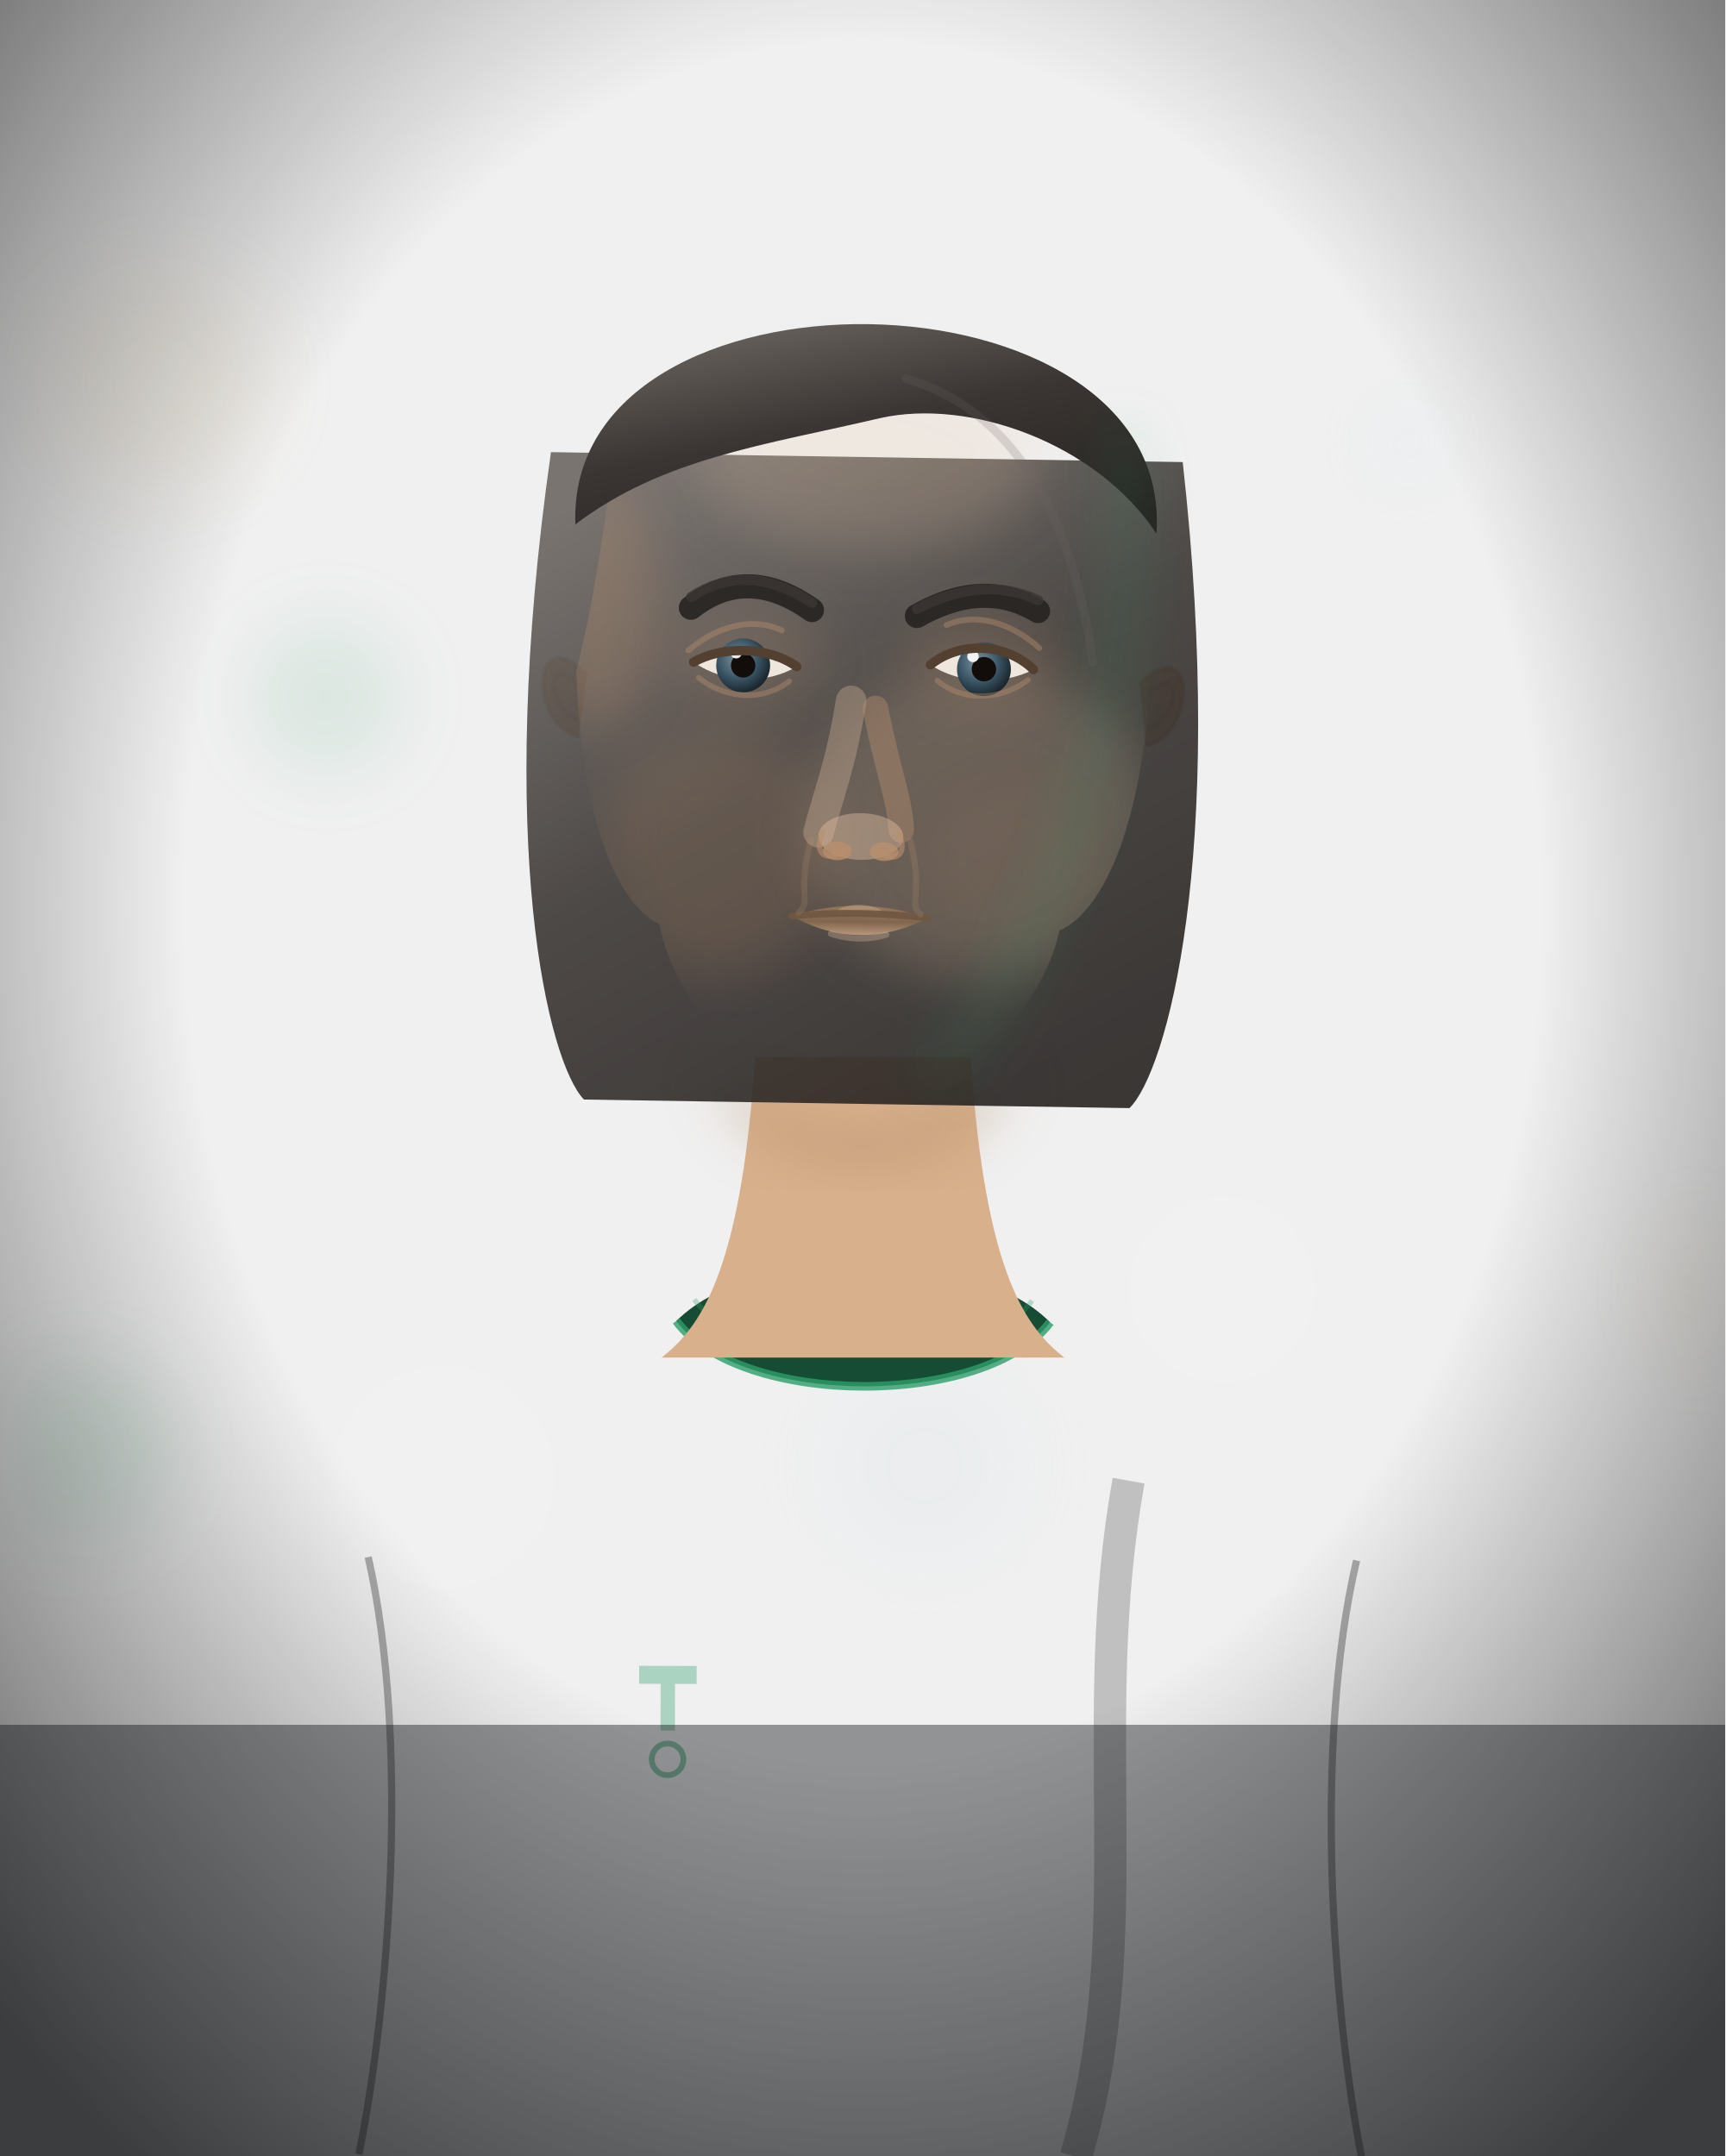
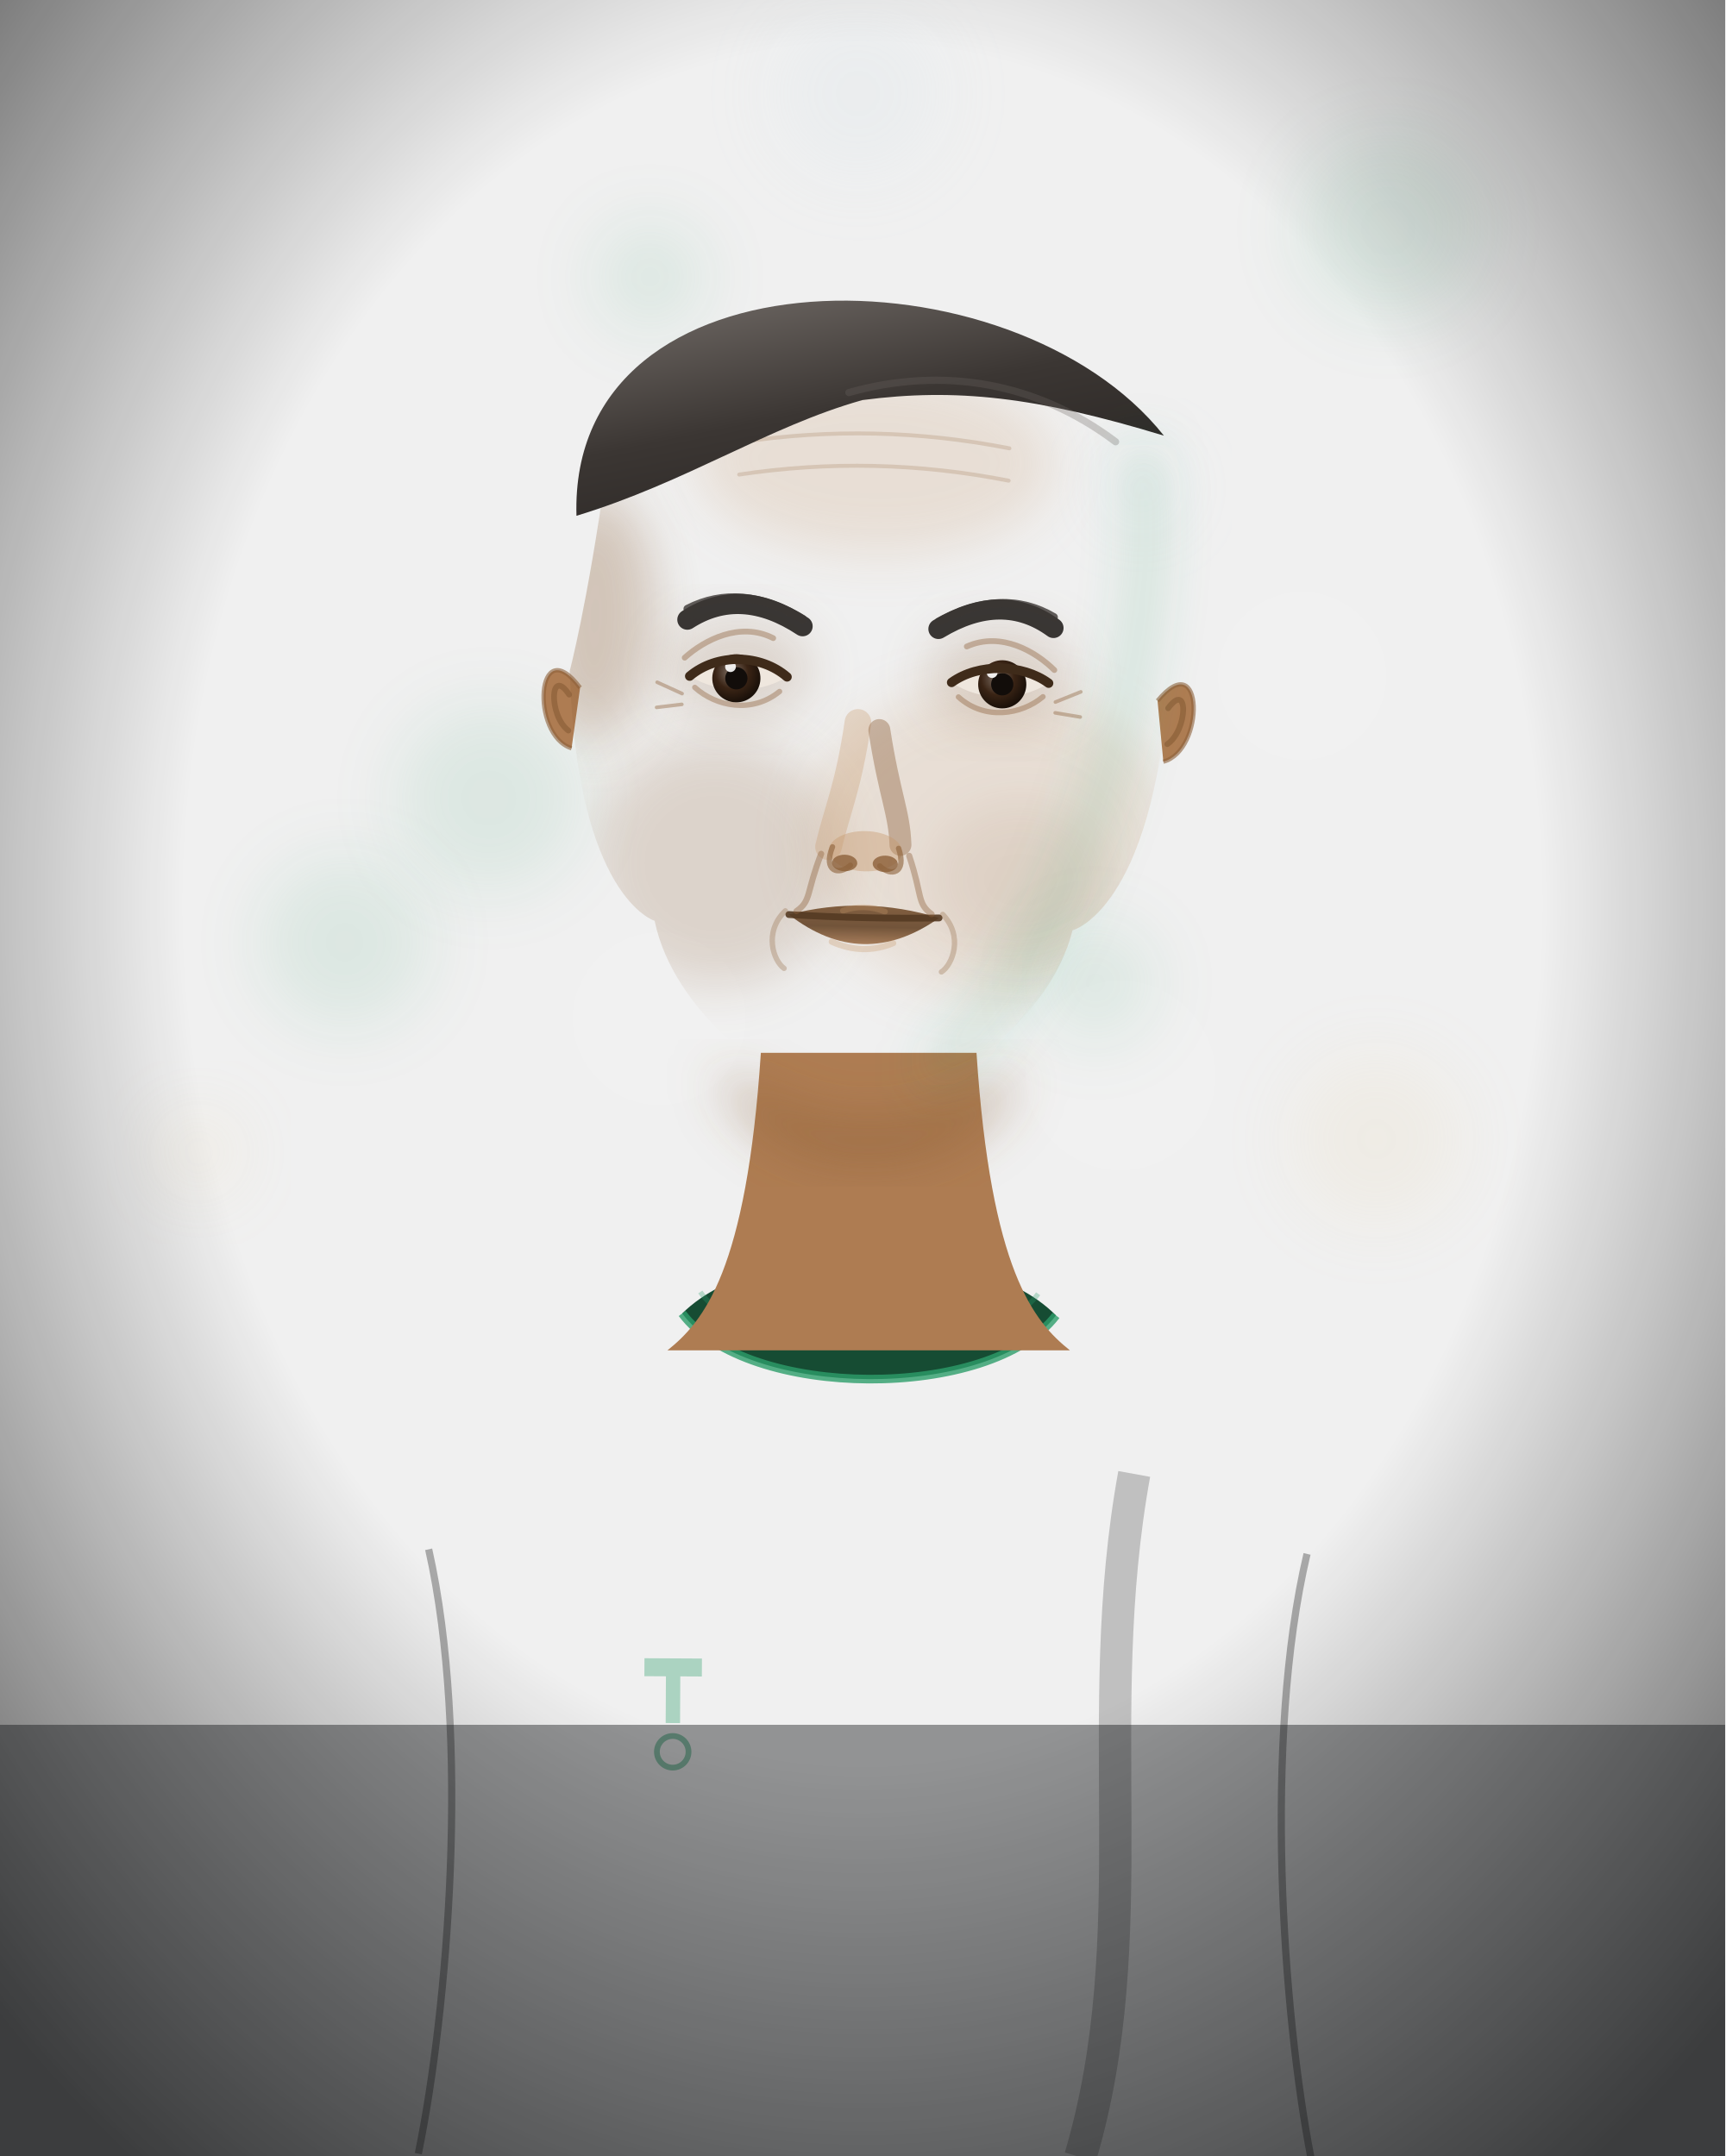
<svg xmlns="http://www.w3.org/2000/svg" viewBox="0 0 480 600" width="480" height="600" role="img" aria-label="Usama Mir portrait">
  <defs>
    <radialGradient id="pf70c3be266-bg" cx="50%" cy="34%" r="78%">
      <stop offset="0%" stop-color="#1e6847" />
      <stop offset="46%" stop-color="#101B24" />
      <stop offset="100%" stop-color="#05090C" />
    </radialGradient>
    <radialGradient id="pf70c3be266-glow" cx="50%" cy="50%" r="50%">
      <stop offset="0%" stop-color="#2E9E6B" stop-opacity="0.3" />
      <stop offset="60%" stop-color="#2E9E6B" stop-opacity="0.1" />
      <stop offset="100%" stop-color="#2E9E6B" stop-opacity="0" />
    </radialGradient>
    <radialGradient id="pf70c3be266-face" cx="66%" cy="26%" r="78%">
-       <stop offset="0%" stop-color="#E9C6A7" />
-       <stop offset="42%" stop-color="#D8B08C" />
-       <stop offset="100%" stop-color="#B98F6D" />
+       <stop offset="0%" stop-color="#C69668" />
+       <stop offset="42%" stop-color="#AE7C52" />
+       <stop offset="100%" stop-color="#8C6039" />
    </radialGradient>
    <linearGradient id="pf70c3be266-shade" x1="100%" y1="0%" x2="0%" y2="0%">
-       <stop offset="0%" stop-color="#B98F6D" stop-opacity="0" />
-       <stop offset="62%" stop-color="#B98F6D" stop-opacity="0.1" />
-       <stop offset="100%" stop-color="#B98F6D" stop-opacity="0.4" />
+       <stop offset="0%" stop-color="#8C6039" stop-opacity="0" />
+       <stop offset="62%" stop-color="#8C6039" stop-opacity="0.1" />
+       <stop offset="100%" stop-color="#8C6039" stop-opacity="0.4" />
    </linearGradient>
    <linearGradient id="pf70c3be266-hair" x1="20%" y1="0%" x2="80%" y2="100%">
      <stop offset="0%" stop-color="#6C6662" />
      <stop offset="46%" stop-color="#3B3633" />
      <stop offset="100%" stop-color="#262220" />
    </linearGradient>
    <linearGradient id="pf70c3be266-jersey" x1="10%" y1="0%" x2="90%" y2="100%">
      <stop offset="0%" stop-color="#164c33" />
      <stop offset="52%" stop-color="#0c291c" />
      <stop offset="100%" stop-color="#070D12" />
    </linearGradient>
    <radialGradient id="pf70c3be266-iris" cx="40%" cy="38%" r="62%">
-       <stop offset="0%" stop-color="#82949f" />
-       <stop offset="55%" stop-color="#3E5A6B" />
-       <stop offset="100%" stop-color="#1c2830" />
+       <stop offset="0%" stop-color="#7f7167" />
+       <stop offset="55%" stop-color="#3A2415" />
+       <stop offset="100%" stop-color="#1a1009" />
    </radialGradient>
    <linearGradient id="pf70c3be266-lip" x1="0%" y1="0%" x2="0%" y2="100%">
-       <stop offset="0%" stop-color="#9b785c" />
-       <stop offset="55%" stop-color="#85674e" />
-       <stop offset="100%" stop-color="#c29e7e" />
+       <stop offset="0%" stop-color="#765130" />
+       <stop offset="55%" stop-color="#654529" />
+       <stop offset="100%" stop-color="#9d704a" />
    </linearGradient>
    <radialGradient id="pf70c3be266-vig" cx="50%" cy="42%" r="72%">
      <stop offset="55%" stop-color="#000" stop-opacity="0" />
      <stop offset="100%" stop-color="#000" stop-opacity="0.6" />
    </radialGradient>
    <filter id="pf70c3be266-soft" x="-30%" y="-30%" width="160%" height="160%">
      <feGaussianBlur stdDeviation="7" />
    </filter>
    <filter id="pf70c3be266-bokeh" x="-50%" y="-50%" width="200%" height="200%">
      <feGaussianBlur stdDeviation="9" />
    </filter>
    <clipPath id="pf70c3be266-clip">
-       <path d="M 169.3 131 C 169.3 91.2, 201.1 87.2, 240.1 87.2 C 279.1 87.2, 311 91.2, 311 131 C 315.2 169.9, 320 187.9, 320 187.9 C 316.8 252, 295.8 258, 295.8 258 C 290.2 284.2, 266.5 300.4, 253.3 307.4 C 245.4 310.4, 234.8 310.4, 226.9 307.4 C 213.7 300.4, 190 284.2, 184.4 258 C 184.4 258, 163.4 252, 160.2 187.9 C 160.2 187.9, 165 169.9, 169.3 131 Z" />
+       <path d="M 167.2 132.5 C 167.2 93.4, 200.7 89.4, 241.7 89.4 C 282.6 89.4, 316.1 93.4, 316.1 132.5 C 320.6 170.6, 325 188.6, 325 188.6 C 321.7 251.6, 299.8 257.6, 299.8 257.6 C 294 283, 266.9 300.2, 254.3 307.2 C 246.7 310.2, 236.6 310.2, 229.1 307.2 C 216.5 300.2, 189.4 283, 183.5 257.6 C 183.5 257.6, 161.7 251.6, 158.3 188.6 C 158.3 188.6, 162.7 170.6, 167.2 132.5 Z" />
    </clipPath>
  </defs>
  <rect width="480" height="600" fill="url(#bgGradId)" />
  <g>
-     <circle cx="44.5" cy="106.1" r="31.9" fill="#E8C98A" opacity="0.1" filter="url(#pf70c3be266-bokeh)" />
-     <circle cx="90.8" cy="193.9" r="22.4" fill="#2E9E6B" opacity="0.1" filter="url(#pf70c3be266-bokeh)" />
-     <circle cx="495.1" cy="232.4" r="13.7" fill="#BFD8E6" opacity="0.1" filter="url(#pf70c3be266-bokeh)" />
-     <circle cx="481.7" cy="359.2" r="22.3" fill="#E8C98A" opacity="0.1" filter="url(#pf70c3be266-bokeh)" />
-     <circle cx="22.7" cy="403.7" r="27" fill="#2E9E6B" opacity="0.1" filter="url(#pf70c3be266-bokeh)" />
-     <circle cx="457.4" cy="353.3" r="18.7" fill="#FFFFFF" opacity="0" filter="url(#pf70c3be266-bokeh)" />
-     <circle cx="182.6" cy="258.4" r="33.3" fill="#BFD8E6" opacity="0" filter="url(#pf70c3be266-bokeh)" />
-     <circle cx="123.4" cy="411" r="28.5" fill="#FFFFFF" opacity="0.1" filter="url(#pf70c3be266-bokeh)" />
-     <circle cx="227.3" cy="205.7" r="18.1" fill="#FFFFFF" opacity="0.1" filter="url(#pf70c3be266-bokeh)" />
-     <circle cx="257.2" cy="408" r="29.2" fill="#BFD8E6" opacity="0.1" filter="url(#pf70c3be266-bokeh)" />
-     <circle cx="391.9" cy="123.3" r="12.1" fill="#BFD8E6" opacity="0.1" filter="url(#pf70c3be266-bokeh)" />
-     <circle cx="340" cy="358.9" r="23.7" fill="#FFFFFF" opacity="0.1" filter="url(#pf70c3be266-bokeh)" />
+     <circle cx="311.8" cy="299.3" r="24.2" fill="#FFFFFF" opacity="0.1" filter="url(#pf70c3be266-bokeh)" />
+     <circle cx="183.4" cy="283.5" r="22" fill="#FFFFFF" opacity="0.1" filter="url(#pf70c3be266-bokeh)" />
+     <circle cx="382.9" cy="317.1" r="24.6" fill="#E8C98A" opacity="0.1" filter="url(#pf70c3be266-bokeh)" />
+     <circle cx="386.3" cy="63.4" r="26.4" fill="#2E9E6B" opacity="0.1" filter="url(#pf70c3be266-bokeh)" />
+     <circle cx="238.7" cy="26" r="25.2" fill="#BFD8E6" opacity="0.1" filter="url(#pf70c3be266-bokeh)" />
+     <circle cx="304.8" cy="273.5" r="17.2" fill="#2E9E6B" opacity="0.1" filter="url(#pf70c3be266-bokeh)" />
+     <circle cx="290.3" cy="290.3" r="18.4" fill="#2E9E6B" opacity="0" filter="url(#pf70c3be266-bokeh)" />
+     <circle cx="180.9" cy="77.1" r="16.2" fill="#2E9E6B" opacity="0.1" filter="url(#pf70c3be266-bokeh)" />
+     <circle cx="95.9" cy="262.2" r="24.4" fill="#2E9E6B" opacity="0.1" filter="url(#pf70c3be266-bokeh)" />
+     <circle cx="362.3" cy="188.1" r="21.4" fill="#FFFFFF" opacity="0.1" filter="url(#pf70c3be266-bokeh)" />
+     <circle cx="55.3" cy="320.7" r="12.7" fill="#E8C98A" opacity="0.1" filter="url(#pf70c3be266-bokeh)" />
+     <circle cx="-3.8" cy="229.4" r="9.3" fill="#FFFFFF" opacity="0" filter="url(#pf70c3be266-bokeh)" />
+     <circle cx="317.6" cy="135.8" r="12.5" fill="#BFD8E6" opacity="0.1" filter="url(#pf70c3be266-bokeh)" />
+     <circle cx="136" cy="222.1" r="26.4" fill="#2E9E6B" opacity="0.1" filter="url(#pf70c3be266-bokeh)" />
    <rect x="0" y="180" width="480" height="36" fill="#DDEAF2" opacity="0" />
  </g>
-   <ellipse cx="240.1" cy="185.7" rx="191.6" ry="251.9" fill="url(#glowId)" />
-   <g transform="rotate(0.2 240.1 389.8)">
-     <path d="M 62.6 600 C 96.6 419.8, 144.1 377.8, 188.1 367.8     L 292.1 367.8 C 336.1 377.8, 383.6 419.8, 417.6 600 Z" fill="url(#jerseyGradId)" />
-     <path d="M 102.6 433.8 C 114.6 485.8, 108.6 560, 100.6 600" fill="none" stroke="#000" stroke-opacity="0.3" stroke-width="2" />
-     <path d="M 377.6 433.8 C 365.6 485.8, 371.6 560, 379.6 600" fill="none" stroke="#000" stroke-opacity="0.3" stroke-width="2" />
-     <path d="M 154.1 423.8 C 170.1 473.8, 158.1 530, 176.1 600" fill="none" stroke="#fff" stroke-opacity="0" stroke-width="10" />
-     <path d="M 314.1 411.8 C 302.1 479.8, 318.1 538, 300.1 600" fill="none" stroke="#000" stroke-opacity="0.2" stroke-width="9" />
-     <path d="M 188.1 367.8 C 206.1 391.8, 274.1 391.8, 292.1 367.8     C 280.1 355.8, 258.1 351.8, 240.1 351.8     C 222.1 351.8, 200.1 355.8, 188.1 367.8 Z" fill="#164c33" />
-     <path d="M 188.1 367.8 C 206.1 391.8, 274.1 391.8, 292.1 367.8" fill="none" stroke="#2E9E6B" stroke-opacity="0.8" stroke-width="2.4" />
-     <path d="M 193.1 361.8 C 207.1 381.8, 273.1 381.8, 287.1 361.8" fill="none" stroke="#2E9E6B" stroke-opacity="0.3" stroke-width="1.4" />
-     <g transform="translate(178.1 463.8)" opacity="0.5">
+   <ellipse cx="241.7" cy="186.4" rx="200" ry="248" fill="url(#glowId)" />
+   <g transform="rotate(0.3 241.7 387.8)">
+     <path d="M 79.5 600 C 113.5 417.8, 145.7 375.8, 189.7 365.8     L 293.7 365.8 C 337.7 375.8, 369.9 417.8, 403.9 600 Z" fill="url(#jerseyGradId)" />
+     <path d="M 119.5 431.8 C 131.5 483.8, 125.5 560, 117.5 600" fill="none" stroke="#000" stroke-opacity="0.3" stroke-width="2" />
+     <path d="M 363.9 431.8 C 351.9 483.8, 357.9 560, 365.9 600" fill="none" stroke="#000" stroke-opacity="0.3" stroke-width="2" />
+     <path d="M 155.7 421.8 C 171.7 471.8, 159.7 530, 177.7 600" fill="none" stroke="#fff" stroke-opacity="0" stroke-width="10" />
+     <path d="M 315.7 409.8 C 303.7 477.8, 319.7 538, 301.7 600" fill="none" stroke="#000" stroke-opacity="0.2" stroke-width="9" />
+     <path d="M 189.7 365.8 C 207.7 389.8, 275.7 389.8, 293.7 365.8     C 281.7 353.8, 259.7 349.8, 241.7 349.8     C 223.7 349.8, 201.7 353.8, 189.7 365.8 Z" fill="#164c33" />
+     <path d="M 189.7 365.8 C 207.7 389.8, 275.7 389.8, 293.7 365.8" fill="none" stroke="#2E9E6B" stroke-opacity="0.8" stroke-width="2.4" />
+     <path d="M 194.7 359.8 C 208.7 379.8, 274.7 379.8, 288.7 359.8" fill="none" stroke="#2E9E6B" stroke-opacity="0.3" stroke-width="1.4" />
+     <g transform="translate(179.7 461.8)" opacity="0.5">
      <path d="M 0 0 L 16 0 L 16 5 L 10 5 L 10 18 L 6 18 L 6 5 L 0 5 Z" fill="#2E9E6B" opacity="0.7" />
      <circle cx="8" cy="26" r="4.4" fill="none" stroke="#2E9E6B" stroke-width="1.6" />
    </g>
  </g>
-   <path d="M 210.1 294.2 L 270.1 294.2 C 274.1 355.8, 286.1 369.8, 296.1 377.8     L 184.1 377.8 C 194.1 369.8, 206.1 355.8, 210.1 294.2 Z" fill="#D8B08C" />
-   <path d="M 210.1 294.2 L 270.1 294.2 C 268.1 318.2, 270.1 349.8, 280.1 369.8     L 200.1 369.8 C 210.1 349.8, 212.1 318.2, 210.1 294.2 Z" fill="url(#shadeGradId)" opacity="0.9" />
-   <path d="M 198.1 298.2 C 224.1 320.2, 256.1 320.2, 282.1 298.2     C 270.1 332.2, 210.1 332.2, 198.1 298.2 Z" fill="#B98F6D" opacity="0.6" filter="url(#pf70c3be266-soft)" />
-   <g transform="rotate(0.9 240.1 196.7)">
-     <path d="M 163.2 189.3 C 147.9 173.3, 146.9 202.9, 161.2 206.1" fill="#D8B08C" stroke="#B98F6D" stroke-opacity="0.6" stroke-width="1.2" />
-     <path d="M 160.2 191.3 C 151.9 183.3, 151.9 197.3, 160.2 201.3" fill="none" stroke="#B98F6D" stroke-opacity="0.7" stroke-width="1.6" stroke-linecap="round" />
-     <path d="M 317 189.3 C 332.3 173.3, 333.3 202.9, 319 206.1" fill="#D8B08C" stroke="#B98F6D" stroke-opacity="0.6" stroke-width="1.2" />
-     <path d="M 320 191.3 C 328.3 183.3, 328.3 197.3, 320 201.3" fill="none" stroke="#B98F6D" stroke-opacity="0.7" stroke-width="1.6" stroke-linecap="round" />
-     <path d="M 152.2 127.2 C 138.2 237.2, 154.2 297.2, 164.2 307.2     L 316 307.2 C 326 297.2, 342 237.2, 328 127.2 Z" fill="url(#pf70c3be266-hair)" opacity="0.9" />
-     <path d="M 169.3 131 C 169.3 91.2, 201.1 87.2, 240.1 87.2 C 279.1 87.2, 311 91.2, 311 131 C 315.2 169.9, 320 187.9, 320 187.9 C 316.8 252, 295.8 258, 295.8 258 C 290.2 284.2, 266.5 300.4, 253.3 307.4 C 245.4 310.4, 234.8 310.4, 226.9 307.4 C 213.7 300.4, 190 284.2, 184.4 258 C 184.4 258, 163.4 252, 160.2 187.9 C 160.2 187.9, 165 169.9, 169.3 131 Z" fill="url(#faceGradId)" />
+   <path d="M 211.7 293 L 271.7 293 C 275.7 353.8, 287.7 367.8, 297.7 375.8     L 185.7 375.8 C 195.7 367.8, 207.7 353.8, 211.7 293 Z" fill="#AE7C52" />
+   <path d="M 211.7 293 L 271.7 293 C 269.7 317, 271.7 347.8, 281.7 367.8     L 201.7 367.8 C 211.7 347.8, 213.7 317, 211.7 293 Z" fill="url(#shadeGradId)" opacity="0.9" />
+   <path d="M 199.7 297 C 225.7 319, 257.7 319, 283.7 297     C 271.7 331, 211.7 331, 199.7 297 Z" fill="#8C6039" opacity="0.6" filter="url(#pf70c3be266-soft)" />
+   <g transform="rotate(1.3 241.7 197.2)">
+     <path d="M 161.3 193.2 C 148.7 177.2, 147.7 206.8, 159.3 210.1" fill="#AE7C52" stroke="#8C6039" stroke-opacity="0.6" stroke-width="1.2" />
+     <path d="M 158.3 195.2 C 152.7 187.2, 152.7 201.2, 158.3 205.2" fill="none" stroke="#8C6039" stroke-opacity="0.7" stroke-width="1.6" stroke-linecap="round" />
+     <path d="M 322 193.2 C 334.6 177.2, 335.6 206.8, 324 210.1" fill="#AE7C52" stroke="#8C6039" stroke-opacity="0.6" stroke-width="1.2" />
+     <path d="M 325 195.2 C 330.6 187.2, 330.6 201.2, 325 205.2" fill="none" stroke="#8C6039" stroke-opacity="0.7" stroke-width="1.6" stroke-linecap="round" />
+     <path d="M 167.2 132.5 C 167.2 93.4, 200.7 89.4, 241.7 89.4 C 282.6 89.4, 316.1 93.4, 316.1 132.5 C 320.6 170.6, 325 188.6, 325 188.6 C 321.7 251.6, 299.8 257.6, 299.8 257.6 C 294 283, 266.9 300.2, 254.3 307.2 C 246.7 310.2, 236.6 310.2, 229.1 307.2 C 216.5 300.2, 189.4 283, 183.5 257.6 C 183.5 257.6, 161.7 251.6, 158.3 188.6 C 158.3 188.6, 162.7 170.6, 167.2 132.5 Z" fill="url(#faceGradId)" />
    <g clip-path="url(#pf70c3be266-clip)">
-       <rect x="150.2" y="77.2" width="179.7" height="243" fill="url(#shadeGradId)" />
-       <ellipse cx="273.6" cy="229.3" rx="49.5" ry="43.8" fill="#E9C6A7" opacity="0.2" filter="url(#pf70c3be266-soft)" />
-       <ellipse cx="200.2" cy="237.3" rx="33.5" ry="35" fill="#B98F6D" opacity="0.2" filter="url(#pf70c3be266-soft)" />
-       <ellipse cx="240.1" cy="126.6" rx="47.9" ry="26.3" fill="#E9C6A7" opacity="0.2" filter="url(#pf70c3be266-soft)" />
-       <ellipse cx="166.6" cy="169.3" rx="16" ry="35" fill="#B98F6D" opacity="0.3" filter="url(#pf70c3be266-soft)" />
-       <ellipse cx="207.2" cy="183.3" rx="21.4" ry="14.1" fill="#B98F6D" opacity="0.2" filter="url(#pf70c3be266-soft)" />
-       <ellipse cx="273" cy="183.3" rx="21.4" ry="14.1" fill="#B98F6D" opacity="0.2" filter="url(#pf70c3be266-soft)" />
-       <ellipse cx="281.6" cy="239.8" rx="24" ry="21.9" fill="#b08868" opacity="0.1" filter="url(#pf70c3be266-soft)" />
-       <path d="M 225.5 170 Q 207.2 157.4 191.8 169.9" fill="none" stroke="#262220" stroke-width="6.7" stroke-linecap="round" opacity="0.9" />
-       <path d="M 225.5 168 Q 207.2 156.4 191.8 166.9" fill="none" stroke="#3B3633" stroke-width="2.8" stroke-linecap="round" opacity="0.8" />
-       <path d="M 254.7 171.2 Q 273 160.4 288.4 169.3" fill="none" stroke="#262220" stroke-width="6.7" stroke-linecap="round" opacity="0.9" />
-       <path d="M 254.7 169.2 Q 273 159.4 288.4 166.3" fill="none" stroke="#3B3633" stroke-width="2.8" stroke-linecap="round" opacity="0.8" />
-       <path d="M 221.5 185.8 C 213.6 180.3, 200.7 180.3, 192.8 185       C 201.4 190.9, 213.2 190.9, 221.5 185.8 Z" fill="#EFE7DE" />
-       <circle cx="206.6" cy="185.7" r="7.5" fill="url(#pf70c3be266-iris)" />
-       <circle cx="206.6" cy="185.7" r="3.4" fill="#120D0A" />
-       <circle cx="204.6" cy="182.2" r="1.6" fill="#fff" opacity="0.9" />
-       <path d="M 221.5 185.8 C 213.6 180.3, 200.7 180.3, 192.8 185" fill="none" stroke="#534031" stroke-width="2.6" stroke-linecap="round" />
-       <path d="M 217.2 175.8 C 207.2 171.3, 196.8 176.8, 191.3 181.8" fill="none" stroke="#B98F6D" stroke-width="1.6" opacity="0.4" stroke-linecap="round" />
-       <path d="M 219.5 189.9 C 211.5 196.3, 200.7 194.5, 194.3 189.3" fill="none" stroke="#B98F6D" stroke-width="1.5" opacity="0.4" stroke-linecap="round" />
-       <path d="M 258.7 184.7 C 266.6 178.1, 279.5 178.1, 287.4 185.6       C 278.8 190.1, 267 190.1, 258.7 184.7 Z" fill="#EFE7DE" />
-       <circle cx="273.6" cy="185.7" r="7.5" fill="url(#pf70c3be266-iris)" />
-       <circle cx="273.6" cy="185.7" r="3.4" fill="#120D0A" />
-       <circle cx="270.5" cy="182.2" r="1.6" fill="#fff" opacity="0.9" />
-       <path d="M 258.7 184.7 C 266.6 178.1, 279.5 178.1, 287.4 185.6" fill="none" stroke="#534031" stroke-width="2.6" stroke-linecap="round" />
-       <path d="M 263 173.6 C 273 169.1, 283.4 174.6, 288.9 179.6" fill="none" stroke="#B98F6D" stroke-width="1.6" opacity="0.4" stroke-linecap="round" />
-       <path d="M 260.7 189.1 C 268.7 195.5, 279.5 193.7, 285.9 188.5" fill="none" stroke="#B98F6D" stroke-width="1.5" opacity="0.4" stroke-linecap="round" />
-       <path d="M 236.8 195.1 C 234.2 213.1, 230.7 221.8, 228.3 231.8" fill="none" stroke="#E9C6A7" stroke-width="8.5" stroke-linecap="round" opacity="0.3" />
-       <path d="M 243.6 197.1 C 247.4 215.1, 250.7 221.8, 251.3 230.8" fill="none" stroke="#B98F6D" stroke-width="7.1" stroke-linecap="round" opacity="0.4" />
-       <ellipse cx="240.1" cy="232.8" rx="11.8" ry="6.5" fill="#E9C6A7" opacity="0.4" />
-       <ellipse cx="233.6" cy="236.9" rx="4" ry="2.6" fill="#B98F6D" opacity="0.8" />
-       <ellipse cx="246.6" cy="236.9" rx="4" ry="2.6" fill="#B98F6D" opacity="0.8" />
-       <path d="M 229.5 231.8 C 226.5 238.8, 231.8 239.8, 235.4 236.8" fill="none" stroke="#B98F6D" stroke-width="1.5" opacity="0.6" stroke-linecap="round" />
-       <path d="M 250.7 231.8 C 253.7 238.8, 248.4 239.8, 244.8 236.8" fill="none" stroke="#B98F6D" stroke-width="1.5" opacity="0.6" stroke-linecap="round" />
-       <path d="M 221.2 255.2 Q 240.1 249 259 255.2 Q 240.1 265.3 221.2 255.2 Z" fill="url(#pf70c3be266-lip)" opacity="0.9" />
-       <path d="M 234.8 253.7 Q 240.1 251.5 245.4 253.7" fill="none" stroke="#E9C6A7" stroke-width="1.6" opacity="0.3" stroke-linecap="round" />
-       <path d="M 221.2 255.2 Q 240.1 253.2 259 255.2" fill="none" stroke="#6f5641" stroke-width="1.9" stroke-linecap="round" opacity="0.9" />
-       <path d="M 232.2 260 Q 240.1 262.4 247.6 260" fill="none" stroke="#E9C6A7" stroke-width="1.7" opacity="0.3" stroke-linecap="round" />
-       <path d="M 226.3 233.8 C 222.3 249.2, 226.9 251.2, 223.1 254.2" fill="none" stroke="#B98F6D" stroke-width="1.7" opacity="0.2" stroke-linecap="round" />
-       <path d="M 253.9 233.8 C 257.9 249.2, 253.3 251.2, 257.1 254.2" fill="none" stroke="#B98F6D" stroke-width="1.7" opacity="0.2" stroke-linecap="round" />
+       <rect x="148.3" y="79.4" width="186.7" height="239.6" fill="url(#shadeGradId)" />
+       <ellipse cx="276.7" cy="233.2" rx="51.7" ry="43.1" fill="#C69668" opacity="0.2" filter="url(#pf70c3be266-soft)" />
+       <ellipse cx="200" cy="241.2" rx="35" ry="34.5" fill="#8C6039" opacity="0.2" filter="url(#pf70c3be266-soft)" />
+       <ellipse cx="241.7" cy="128.2" rx="50" ry="25.9" fill="#C69668" opacity="0.2" filter="url(#pf70c3be266-soft)" />
+       <ellipse cx="165" cy="173.2" rx="16.7" ry="34.5" fill="#8C6039" opacity="0.3" filter="url(#pf70c3be266-soft)" />
+       <ellipse cx="205.3" cy="187.2" rx="20.5" ry="13.9" fill="#8C6039" opacity="0.2" filter="url(#pf70c3be266-soft)" />
+       <ellipse cx="278.1" cy="187.2" rx="20.5" ry="13.9" fill="#8C6039" opacity="0.2" filter="url(#pf70c3be266-soft)" />
+       <ellipse cx="285" cy="243.9" rx="25" ry="21.6" fill="#855b36" opacity="0.1" filter="url(#pf70c3be266-soft)" />
+       <path d="M 222.8 174.7 Q 205.3 163.7 190.7 173.6" fill="none" stroke="#262220" stroke-width="5.6" stroke-linecap="round" opacity="0.9" />
+       <path d="M 222.8 172.7 Q 205.3 162.7 190.7 170.6" fill="none" stroke="#3B3633" stroke-width="2.3" stroke-linecap="round" opacity="0.8" />
+       <path d="M 260.6 174.6 Q 278.1 163.5 292.6 173.6" fill="none" stroke="#262220" stroke-width="5.6" stroke-linecap="round" opacity="0.9" />
+       <path d="M 260.6 172.6 Q 278.1 162.5 292.6 170.6" fill="none" stroke="#3B3633" stroke-width="2.3" stroke-linecap="round" opacity="0.8" />
+       <path d="M 218.8 188.9 C 211.3 182.7, 199.2 182.7, 191.7 189.3       C 199.8 194, 210.9 194, 218.8 188.9 Z" fill="#EFE7DE" />
+       <circle cx="204.7" cy="189.6" r="6.7" fill="url(#pf70c3be266-iris)" />
+       <circle cx="204.7" cy="189.6" r="3.1" fill="#120D0A" />
+       <circle cx="203" cy="186.4" r="1.5" fill="#fff" opacity="0.9" />
+       <path d="M 218.8 188.9 C 211.3 182.7, 199.2 182.7, 191.7 189.3" fill="none" stroke="#3f2b1a" stroke-width="2.6" stroke-linecap="round" />
+       <path d="M 214.7 178.2 C 205.3 173.7, 195.5 179.2, 190.2 184.2" fill="none" stroke="#8C6039" stroke-width="1.6" opacity="0.4" stroke-linecap="round" />
+       <path d="M 216.8 193 C 209.3 199.4, 199.2 197.6, 193.2 192.4" fill="none" stroke="#8C6039" stroke-width="1.5" opacity="0.4" stroke-linecap="round" />
+       <path d="M 189.7 194.2 L 182.7 191.2 M 189.7 197.2 L 182.7 198.2" stroke="#8C6039" stroke-width="1" opacity="0.4" stroke-linecap="round" />
+       <path d="M 264.6 189.4 C 272 183.8, 284.2 183.8, 291.6 189       C 283.5 194.4, 272.4 194.4, 264.6 189.4 Z" fill="#EFE7DE" />
+       <circle cx="278.7" cy="189.6" r="6.7" fill="url(#pf70c3be266-iris)" />
+       <circle cx="278.7" cy="189.6" r="3.1" fill="#120D0A" />
+       <circle cx="275.8" cy="186.4" r="1.5" fill="#fff" opacity="0.9" />
+       <path d="M 264.6 189.4 C 272 183.8, 284.2 183.8, 291.6 189" fill="none" stroke="#3f2b1a" stroke-width="2.6" stroke-linecap="round" />
+       <path d="M 268.6 179.3 C 278.1 174.8, 287.8 180.3, 293.1 185.3" fill="none" stroke="#8C6039" stroke-width="1.6" opacity="0.4" stroke-linecap="round" />
+       <path d="M 266.6 193.4 C 274 199.8, 284.2 198, 290.1 192.8" fill="none" stroke="#8C6039" stroke-width="1.5" opacity="0.4" stroke-linecap="round" />
+       <path d="M 293.6 194.2 L 300.6 191.2 M 293.6 197.2 L 300.6 198.2" stroke="#8C6039" stroke-width="1" opacity="0.4" stroke-linecap="round" />
+       <path d="M 238.8 201.1 C 236.6 219.1, 233.5 225.9, 231.4 235.9" fill="none" stroke="#C69668" stroke-width="7.4" stroke-linecap="round" opacity="0.3" />
+       <path d="M 244.8 203.1 C 248 221.1, 250.9 225.9, 251.4 234.9" fill="none" stroke="#8C6039" stroke-width="6.1" stroke-linecap="round" opacity="0.4" />
+       <ellipse cx="241.7" cy="236.9" rx="10.2" ry="5.6" fill="#C69668" opacity="0.4" />
+       <ellipse cx="236" cy="240.3" rx="3.5" ry="2.3" fill="#8C6039" opacity="0.8" />
+       <ellipse cx="247.3" cy="240.3" rx="3.5" ry="2.3" fill="#8C6039" opacity="0.8" />
+       <path d="M 232.5 235.9 C 229.9 242.9, 234.5 243.9, 237.6 240.9" fill="none" stroke="#8C6039" stroke-width="1.5" opacity="0.6" stroke-linecap="round" />
+       <path d="M 250.9 235.9 C 253.5 242.9, 248.8 243.9, 245.8 240.9" fill="none" stroke="#8C6039" stroke-width="1.5" opacity="0.6" stroke-linecap="round" />
+       <path d="M 220.8 255 Q 241.7 249.1 262.6 255 Q 241.7 270.5 220.8 255 Z" fill="url(#pf70c3be266-lip)" opacity="0.9" />
+       <path d="M 235.8 253.6 Q 241.7 251.4 247.5 253.6" fill="none" stroke="#C69668" stroke-width="1.6" opacity="0.3" stroke-linecap="round" />
+       <path d="M 220.8 255 Q 241.7 255.8 262.6 255" fill="none" stroke="#543a22" stroke-width="1.9" stroke-linecap="round" opacity="0.9" />
+       <path d="M 232.9 262.3 Q 241.7 266 250 262.3" fill="none" stroke="#C69668" stroke-width="1.7" opacity="0.3" stroke-linecap="round" />
+       <path d="M 219.8 254 C 213.8 260, 216.8 268, 219.8 270" fill="none" stroke="#8C6039" stroke-width="1.5" opacity="0.3" stroke-linecap="round" />
+       <path d="M 263.6 254 C 269.6 260, 266.6 268, 263.6 270" fill="none" stroke="#8C6039" stroke-width="1.5" opacity="0.3" stroke-linecap="round" />
+       <path d="M 229.4 237.9 C 225.4 249, 227 251, 222.9 254" fill="none" stroke="#8C6039" stroke-width="1.7" opacity="0.4" stroke-linecap="round" />
+       <path d="M 253.9 237.9 C 257.9 249, 256.3 251, 260.5 254" fill="none" stroke="#8C6039" stroke-width="1.7" opacity="0.4" stroke-linecap="round" />
+       <path d="M 204.2 123.9 Q 241.7 117.4 279.2 123.9" fill="none" stroke="#8C6039" stroke-width="1.1" opacity="0.2" stroke-linecap="round" />
+       <path d="M 204.2 132.9 Q 241.7 126.4 279.2 132.9" fill="none" stroke="#8C6039" stroke-width="1.1" opacity="0.2" stroke-linecap="round" />
    </g>
    <g clip-path="url(#pf70c3be266-clip)" opacity="1">
      <g />
    </g>
    <g>
-       <path d="M 159.3 147.2         C 155.3 71.2, 325 71.2, 321 147.2         C 303.9 122.3, 268.4 110.3, 243.6 116.3         C 211.8 124.3, 183.4 128.3, 159.3 147.2 Z" fill="url(#pf70c3be266-hair)" />
-       <path d="M 250.7 105.2 C 279.1 113.2, 296.8 139.2, 303.9 183.2" fill="none" stroke="#6C6662" stroke-width="2.4" opacity="0.2" stroke-linecap="round" />
+       <path d="M 159.2 145.4         C 155.2 69.4, 278.9 67.4, 322.1 119.4         C 286.4 109.4, 264 107.4, 238 111.4         C 211.9 119.4, 189.6 135.4, 159.2 145.4 Z" fill="url(#pf70c3be266-hair)" />
+       <path d="M 234.2 109.4 C 260.3 101.4, 286.4 105.4, 308.7 121.4" fill="none" stroke="#6C6662" stroke-width="2" opacity="0.3" stroke-linecap="round" />
    </g>
-     <path d="M 311 122.2 C 320 179.2, 295.8 266.8, 261.3 298.2" fill="none" stroke="#2E9E6B" stroke-width="3.2" opacity="0.5" stroke-linecap="round" filter="url(#pf70c3be266-soft)" />
+     <path d="M 316.1 123.9 C 325 179.9, 299.8 266.2, 261.8 297" fill="none" stroke="#2E9E6B" stroke-width="3.2" opacity="0.5" stroke-linecap="round" filter="url(#pf70c3be266-soft)" />
  </g>
  <rect width="480" height="600" fill="url(#pf70c3be266-vig)" />
  <rect y="480" width="480" height="120" fill="#04080B" opacity="0.4" />
</svg>
